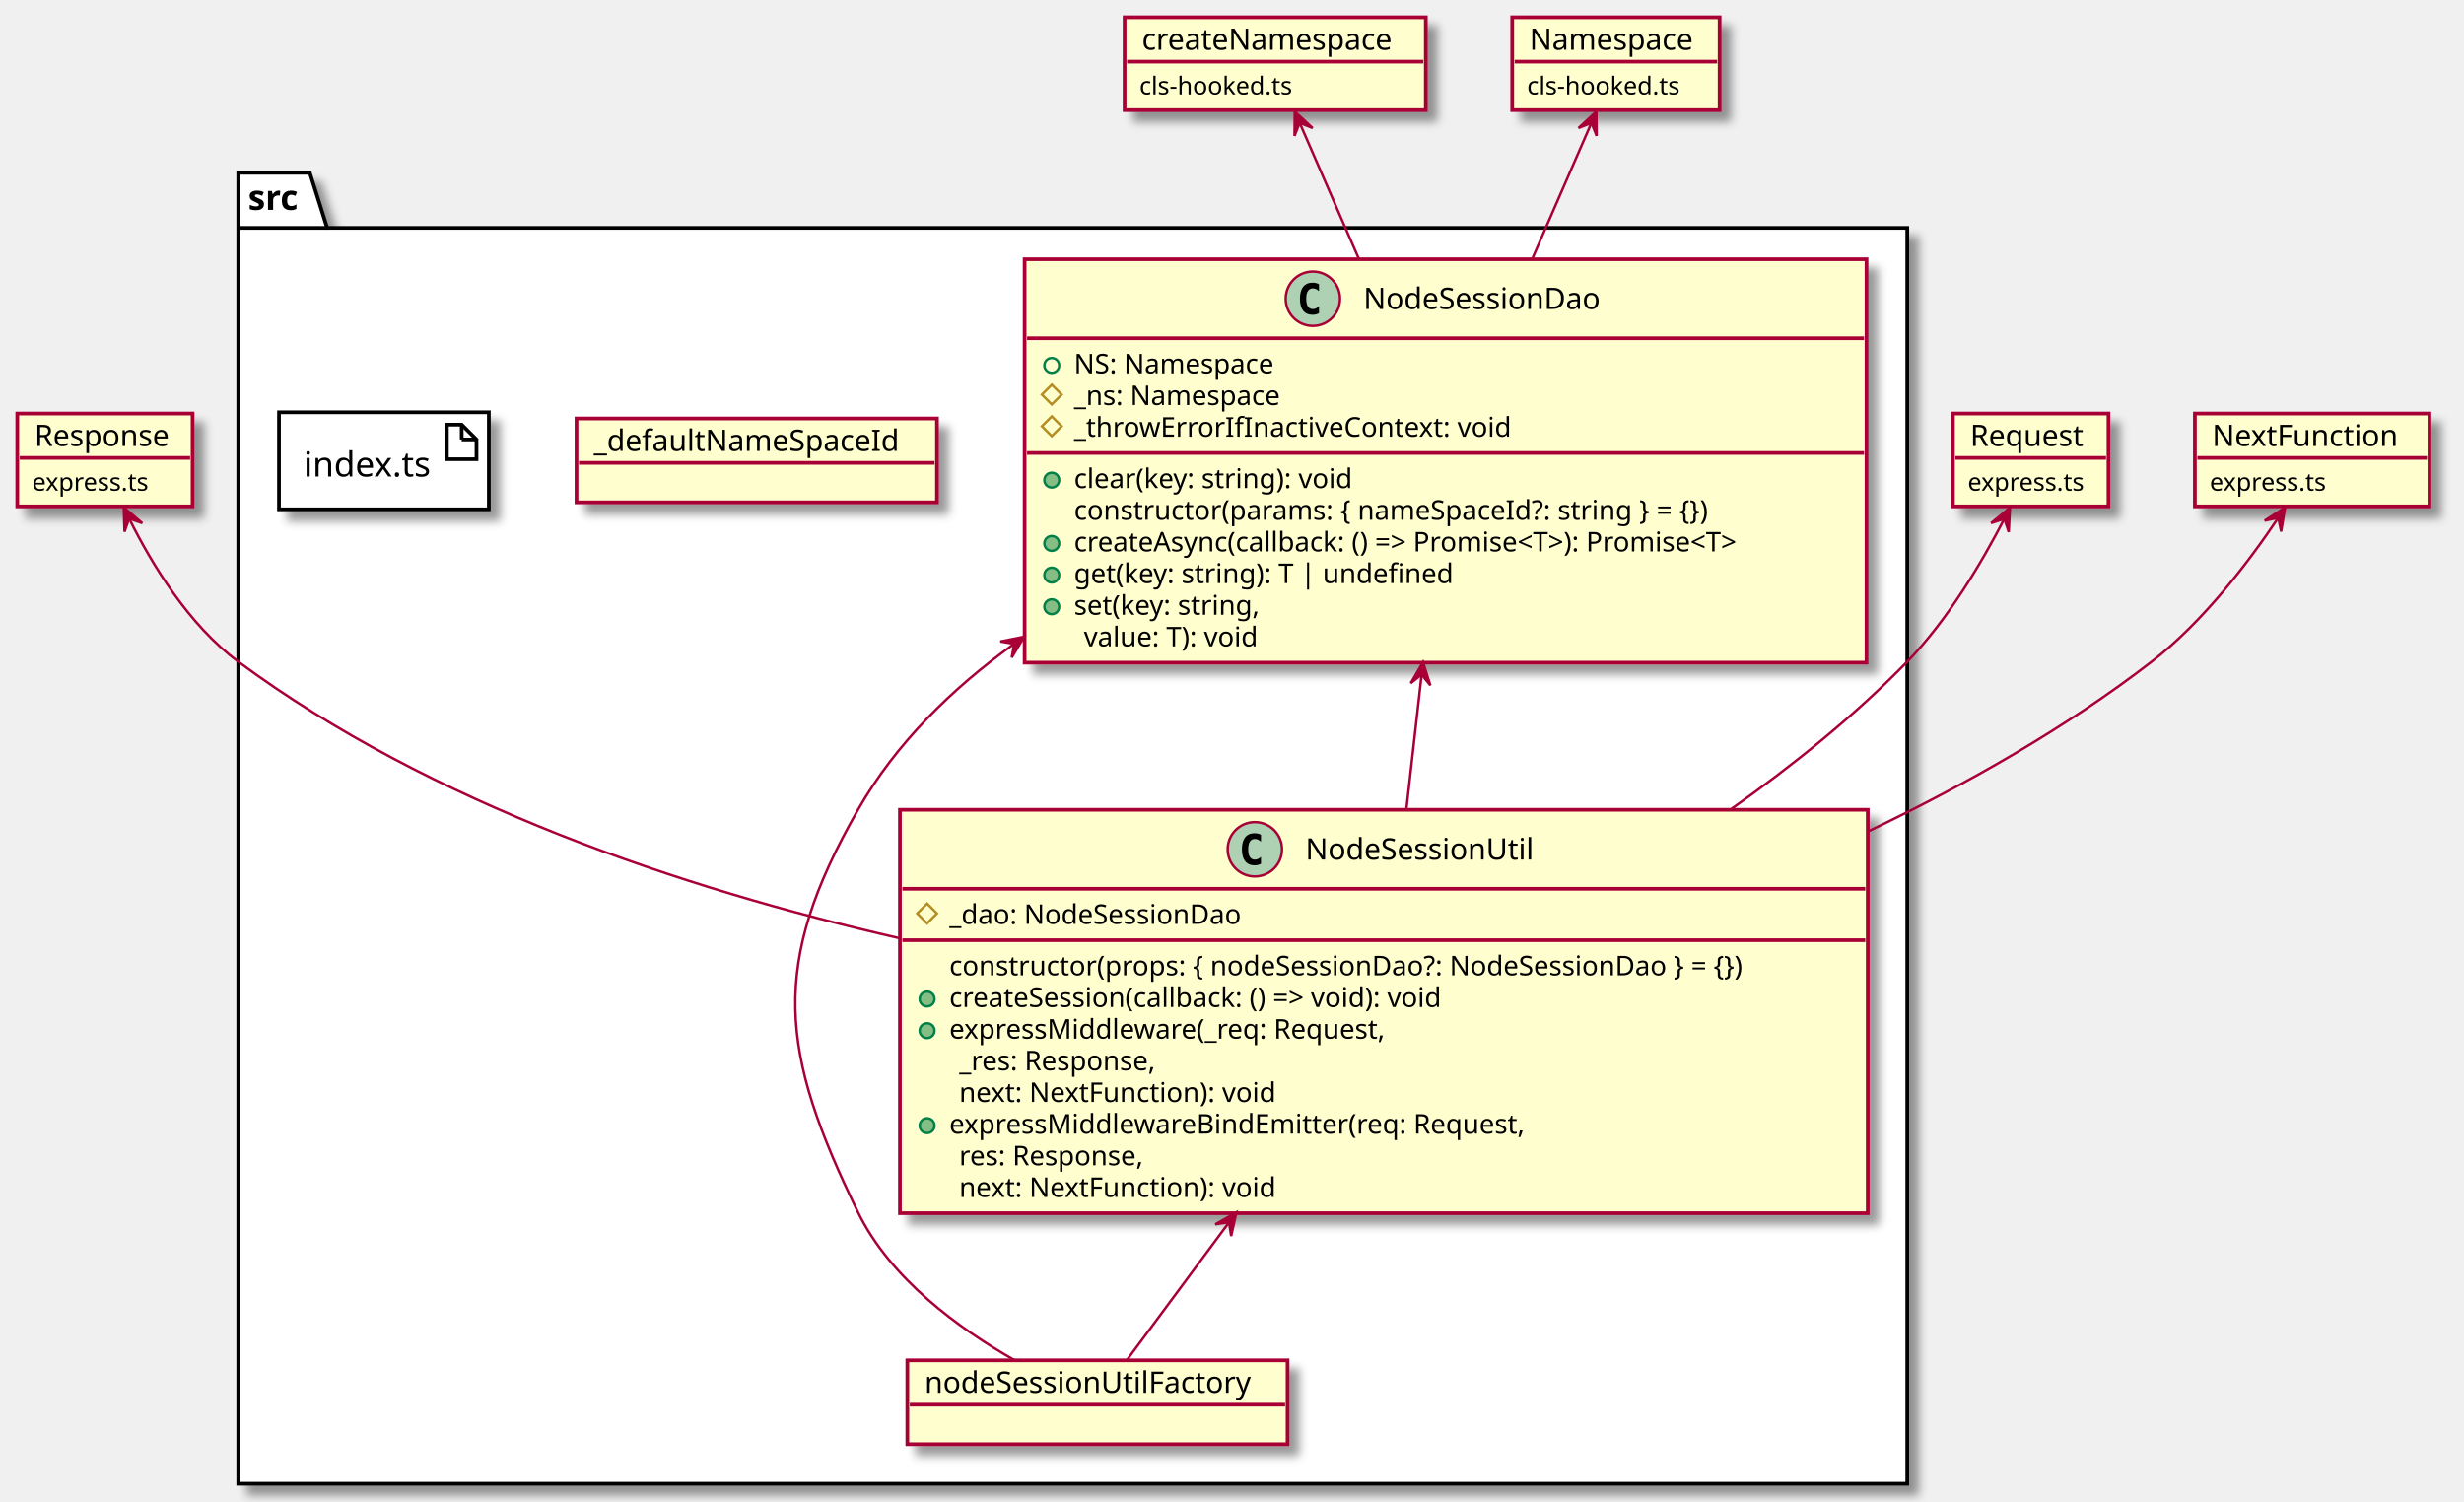
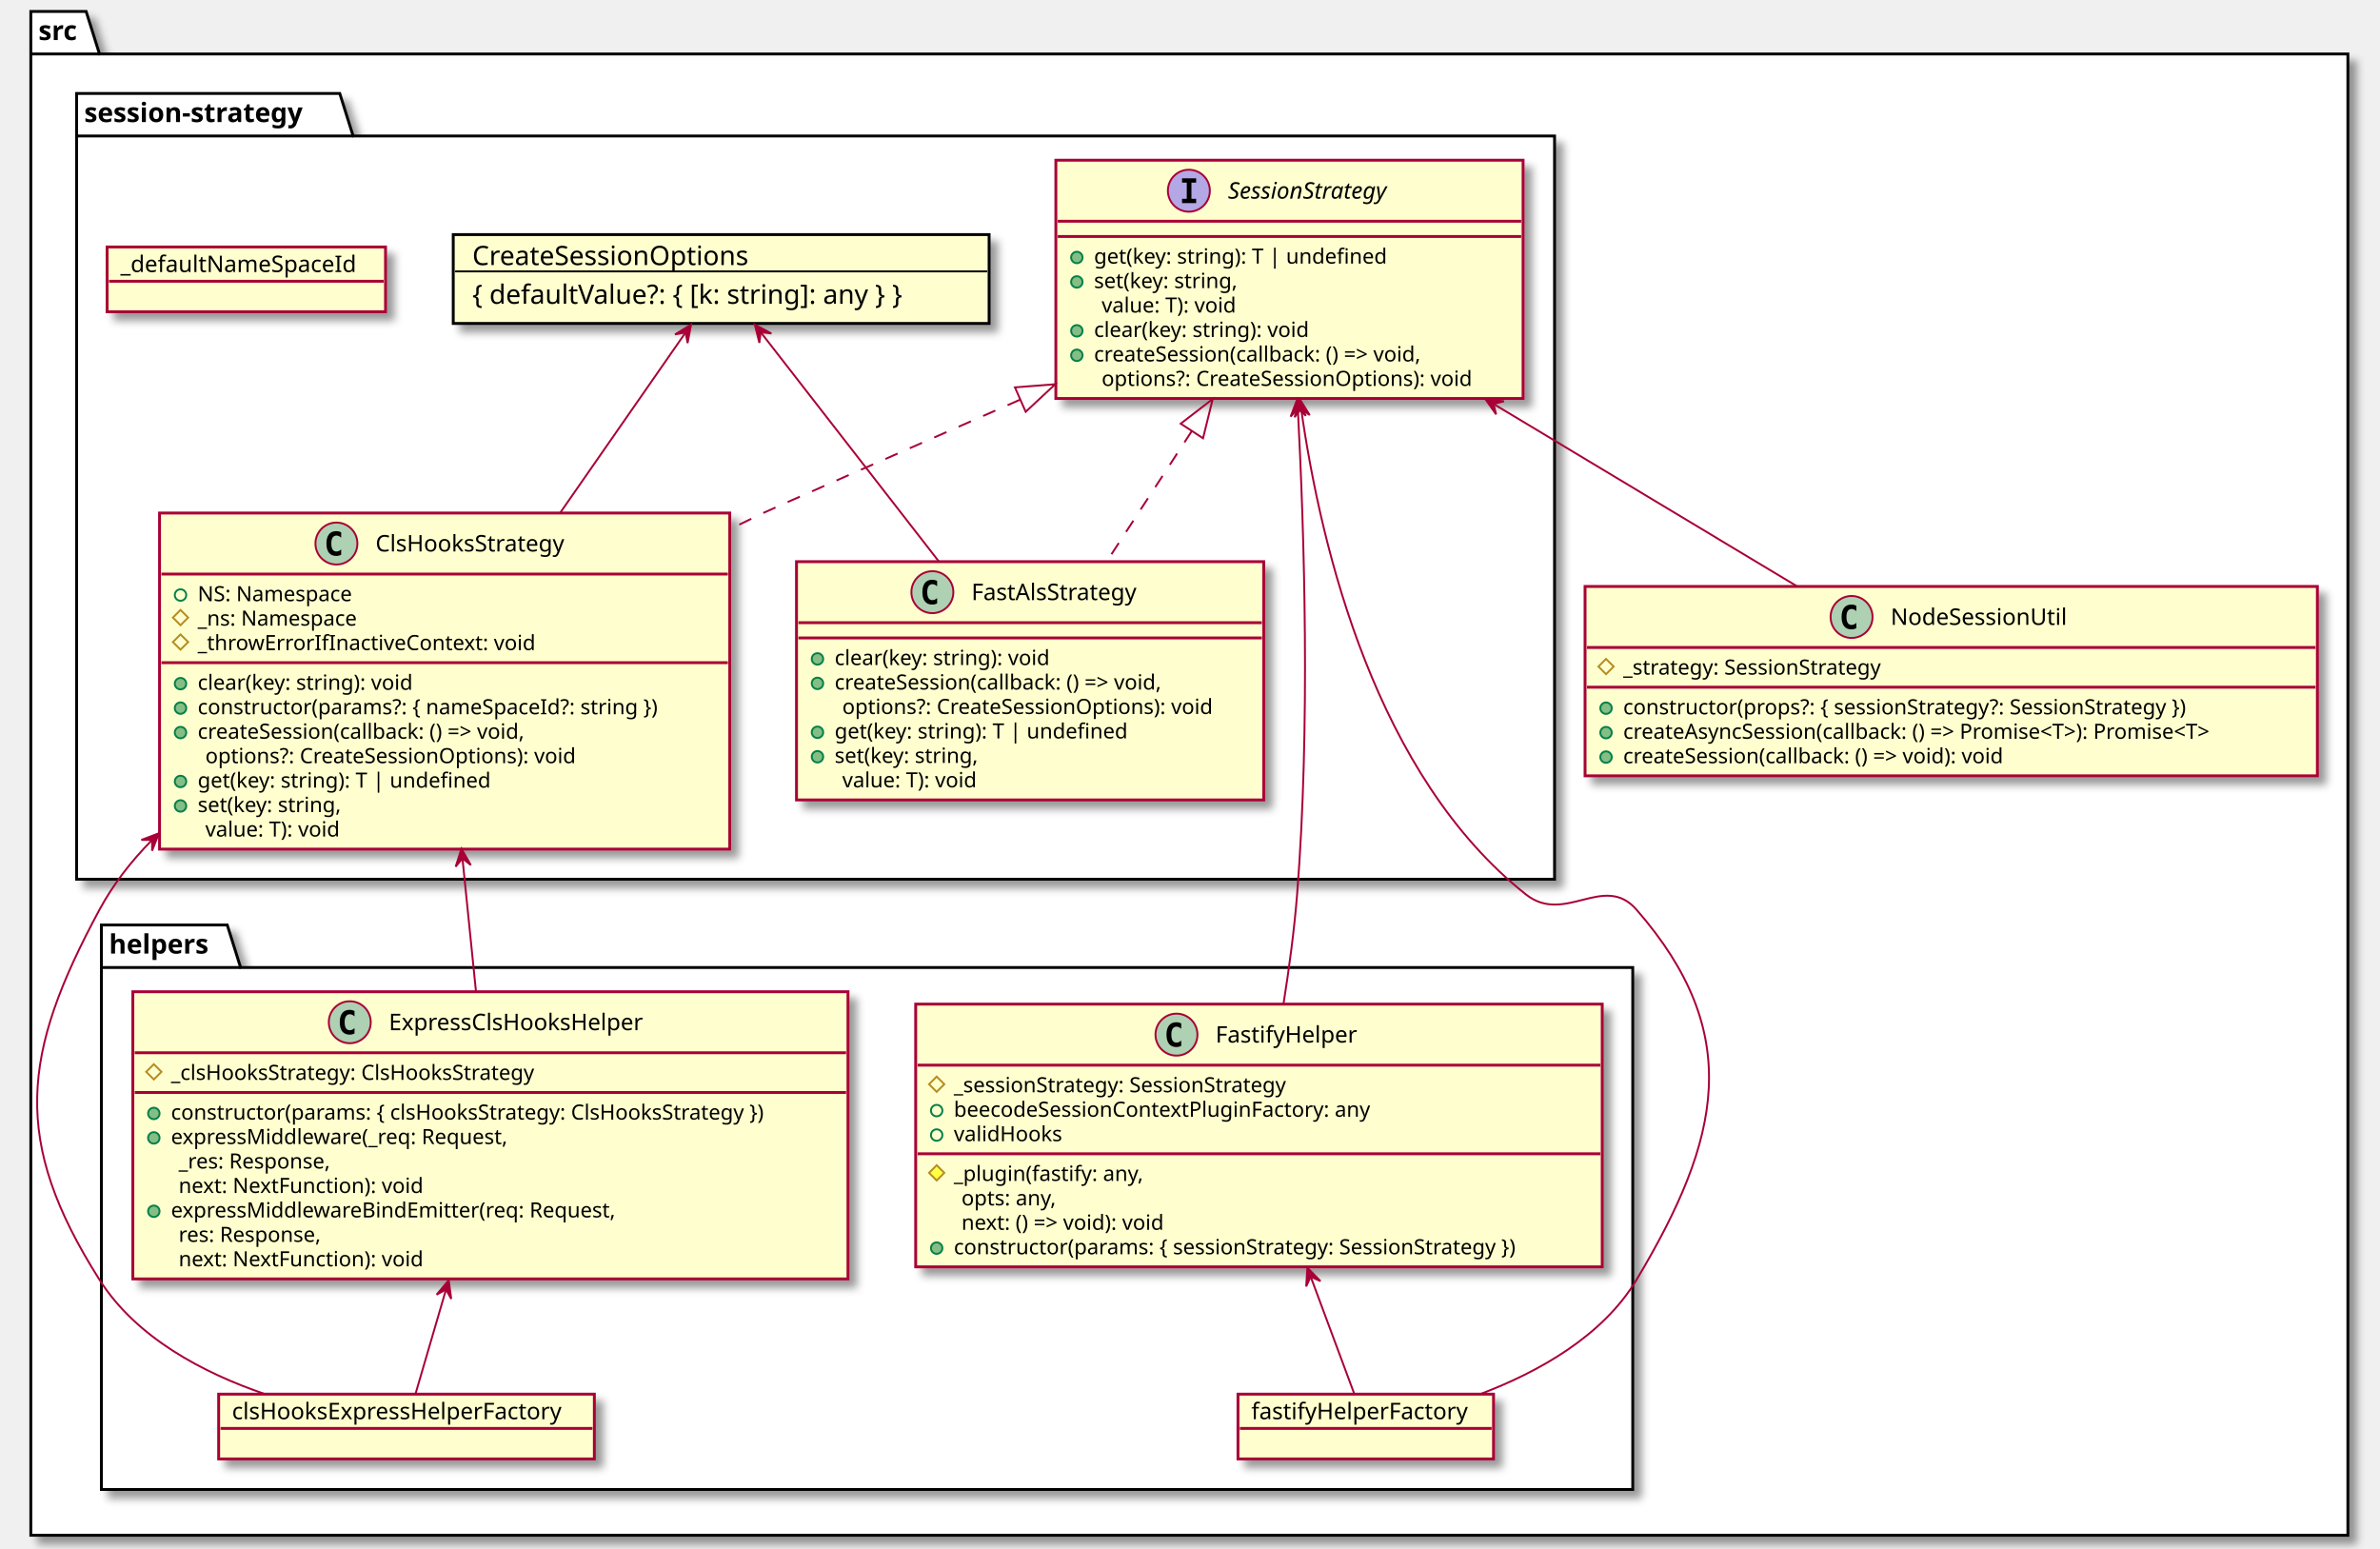
- <svg xmlns="http://www.w3.org/2000/svg" contentScriptType="application/ecmascript" contentStyleType="text/css" height="608px" preserveAspectRatio="none" style="width:998px;height:608px;background:#FFFFFF;" version="1.1" viewBox="0 0 998 608" width="998px" zoomAndPan="magnify">
+ <svg xmlns="http://www.w3.org/2000/svg" contentScriptType="application/ecmascript" contentStyleType="text/css" height="812px" preserveAspectRatio="none" style="width:1248px;height:812px;background:#FFFFFF;" version="1.1" viewBox="0 0 1248 812" width="1248px" zoomAndPan="magnify">
  <defs>
-     <filter height="300%" id="fqcaoarpsdfrb" width="300%" x="-1" y="-1">
+     <filter height="300%" id="f1dzsy1w7uiyd7" width="300%" x="-1" y="-1">
      <feGaussianBlur result="blurOut" stdDeviation="2.0" />
      <feColorMatrix in="blurOut" result="blurOut2" type="matrix" values="0 0 0 0 0 0 0 0 0 0 0 0 0 0 0 0 0 0 .4 0" />
      <feOffset dx="4.0" dy="4.0" in="blurOut2" result="blurOut3" />
      <feBlend in="SourceGraphic" in2="blurOut3" mode="normal" />
    </filter>
  </defs>
  <g>
-     <polygon fill="#FFFFFF" filter="url(#fqcaoarpsdfrb)" points="96.5,70,125.5,70,132.5,92.297,772.5,92.297,772.5,601,96.5,601,96.5,70" style="stroke:#000000;stroke-width:1.5;" />
-     <line style="stroke:#000000;stroke-width:1.5;" x1="96.5" x2="132.5" y1="92.297" y2="92.297" />
-     <text fill="#000000" font-family="sans-serif" font-size="14" font-weight="bold" lengthAdjust="spacing" textLength="23" x="100.5" y="84.995">src</text>
-     <rect fill="#FEFECE" filter="url(#fqcaoarpsdfrb)" height="33.969" style="stroke:#A80036;stroke-width:1.5;" width="146" x="233.5" y="169.5" />
-     <text fill="#000000" font-family="sans-serif" font-size="12" lengthAdjust="spacing" textLength="132" x="240.5" y="182.639">_defaultNameSpaceId</text>
-     <line style="stroke:#A80036;stroke-width:1.5;" x1="234.5" x2="378.5" y1="187.469" y2="187.469" />
-     <rect codeLine="21" fill="#FEFECE" filter="url(#fqcaoarpsdfrb)" height="163.406" id="node_session_dao_407f9775" style="stroke:#A80036;stroke-width:1.5;" width="341" x="415" y="105" />
-     <ellipse cx="531.75" cy="121" fill="#ADD1B2" rx="11" ry="11" style="stroke:#A80036;stroke-width:1.0;" />
-     <path d="M534.234,126.875 Q533.656,127.188 533.016,127.344 Q532.375,127.5 531.672,127.5 Q529.156,127.5 527.828,125.828 Q526.516,124.156 526.516,121 Q526.516,117.844 527.828,116.172 Q529.156,114.5 531.672,114.5 Q532.375,114.5 533.016,114.656 Q533.672,114.812 534.234,115.125 L534.234,117.922 Q533.594,117.344 533,117.078 Q532.406,116.812 531.781,116.812 Q530.438,116.812 529.75,117.875 Q529.062,118.922 529.062,121 Q529.062,123.078 529.75,124.141 Q530.438,125.188 531.781,125.188 Q532.406,125.188 533,124.922 Q533.594,124.656 534.234,124.078 L534.234,126.875 Z " fill="#000000" />
-     <text fill="#000000" font-family="sans-serif" font-size="12" lengthAdjust="spacing" textLength="99" x="552.25" y="125.154">NodeSessionDao</text>
-     <line style="stroke:#A80036;stroke-width:1.5;" x1="416" x2="755" y1="137" y2="137" />
-     <ellipse cx="426" cy="148" rx="3" ry="3" style="stroke:#038048;stroke-width:1.0;fill:none;" />
-     <text fill="#000000" font-family="sans-serif" font-size="11" lengthAdjust="spacing" textLength="89" x="435" y="151.225">NS: Namespace</text>
-     <polygon fill="none" points="426,155.823,430,159.823,426,163.823,422,159.823" style="stroke:#B38D22;stroke-width:1.0;" />
-     <text fill="#000000" font-family="sans-serif" font-size="11" lengthAdjust="spacing" textLength="93" x="435" y="164.048">_ns: Namespace</text>
-     <polygon fill="none" points="426,168.646,430,172.646,426,176.646,422,172.646" style="stroke:#B38D22;stroke-width:1.0;" />
-     <text fill="#000000" font-family="sans-serif" font-size="11" lengthAdjust="spacing" textLength="194" x="435" y="176.871">_throwErrorIfInactiveContext: void</text>
-     <line style="stroke:#A80036;stroke-width:1.5;" x1="416" x2="755" y1="183.469" y2="183.469" />
-     <ellipse cx="426" cy="194.469" fill="#84BE84" rx="3" ry="3" style="stroke:#038048;stroke-width:1.0;" />
-     <text fill="#000000" font-family="sans-serif" font-size="11" lengthAdjust="spacing" textLength="128" x="435" y="197.694">clear(key: string): void</text>
-     <text fill="#000000" font-family="sans-serif" font-size="11" lengthAdjust="spacing" textLength="298" x="435" y="210.517">constructor(params: { nameSpaceId?: string } = {})</text>
-     <ellipse cx="426" cy="220.114" fill="#84BE84" rx="3" ry="3" style="stroke:#038048;stroke-width:1.0;" />
-     <text fill="#000000" font-family="sans-serif" font-size="11" lengthAdjust="spacing" textLength="315" x="435" y="223.339">createAsync(callback: () =&gt; Promise&lt;T&gt;): Promise&lt;T&gt;</text>
-     <ellipse cx="426" cy="232.937" fill="#84BE84" rx="3" ry="3" style="stroke:#038048;stroke-width:1.0;" />
-     <text fill="#000000" font-family="sans-serif" font-size="11" lengthAdjust="spacing" textLength="169" x="435" y="236.162">get(key: string): T | undefined</text>
-     <ellipse cx="426" cy="245.76" fill="#84BE84" rx="3" ry="3" style="stroke:#038048;stroke-width:1.0;" />
-     <text fill="#000000" font-family="sans-serif" font-size="11" lengthAdjust="spacing" textLength="85" x="435" y="248.985">set(key: string,</text>
-     <text fill="#000000" font-family="sans-serif" font-size="11" lengthAdjust="spacing" textLength="82" x="439" y="261.808">value: T): void</text>
-     <rect codeLine="31" fill="#FEFECE" filter="url(#fqcaoarpsdfrb)" height="163.406" id="node_session_util_cf9cb43b" style="stroke:#A80036;stroke-width:1.5;" width="392" x="364.5" y="328" />
-     <ellipse cx="508.25" cy="344" fill="#ADD1B2" rx="11" ry="11" style="stroke:#A80036;stroke-width:1.0;" />
-     <path d="M510.734,349.875 Q510.156,350.188 509.516,350.344 Q508.875,350.5 508.172,350.5 Q505.656,350.5 504.328,348.828 Q503.016,347.156 503.016,344 Q503.016,340.844 504.328,339.172 Q505.656,337.5 508.172,337.5 Q508.875,337.5 509.516,337.656 Q510.172,337.812 510.734,338.125 L510.734,340.922 Q510.094,340.344 509.5,340.078 Q508.906,339.812 508.281,339.812 Q506.938,339.812 506.25,340.875 Q505.562,341.922 505.562,344 Q505.562,346.078 506.25,347.141 Q506.938,348.188 508.281,348.188 Q508.906,348.188 509.5,347.922 Q510.094,347.656 510.734,347.078 L510.734,349.875 Z " fill="#000000" />
-     <text fill="#000000" font-family="sans-serif" font-size="12" lengthAdjust="spacing" textLength="96" x="528.75" y="348.154">NodeSessionUtil</text>
-     <line style="stroke:#A80036;stroke-width:1.5;" x1="365.5" x2="755.5" y1="360" y2="360" />
-     <polygon fill="none" points="375.5,366,379.5,370,375.5,374,371.5,370" style="stroke:#B38D22;stroke-width:1.0;" />
-     <text fill="#000000" font-family="sans-serif" font-size="11" lengthAdjust="spacing" textLength="129" x="384.5" y="374.225">_dao: NodeSessionDao</text>
-     <line style="stroke:#A80036;stroke-width:1.5;" x1="365.5" x2="755.5" y1="380.823" y2="380.823" />
-     <text fill="#000000" font-family="sans-serif" font-size="11" lengthAdjust="spacing" textLength="366" x="384.5" y="395.048">constructor(props: { nodeSessionDao?: NodeSessionDao } = {})</text>
-     <ellipse cx="375.5" cy="404.646" fill="#84BE84" rx="3" ry="3" style="stroke:#038048;stroke-width:1.0;" />
-     <text fill="#000000" font-family="sans-serif" font-size="11" lengthAdjust="spacing" textLength="230" x="384.5" y="407.871">createSession(callback: () =&gt; void): void</text>
-     <ellipse cx="375.5" cy="417.469" fill="#84BE84" rx="3" ry="3" style="stroke:#038048;stroke-width:1.0;" />
-     <text fill="#000000" font-family="sans-serif" font-size="11" lengthAdjust="spacing" textLength="197" x="384.5" y="420.694">expressMiddleware(_req: Request,</text>
-     <text fill="#000000" font-family="sans-serif" font-size="11" lengthAdjust="spacing" textLength="91" x="388.5" y="433.517">_res: Response,</text>
-     <text fill="#000000" font-family="sans-serif" font-size="11" lengthAdjust="spacing" textLength="142" x="388.5" y="446.339">next: NextFunction): void</text>
-     <ellipse cx="375.5" cy="455.937" fill="#84BE84" rx="3" ry="3" style="stroke:#038048;stroke-width:1.0;" />
-     <text fill="#000000" font-family="sans-serif" font-size="11" lengthAdjust="spacing" textLength="257" x="384.5" y="459.162">expressMiddlewareBindEmitter(req: Request,</text>
-     <text fill="#000000" font-family="sans-serif" font-size="11" lengthAdjust="spacing" textLength="85" x="388.5" y="471.985">res: Response,</text>
-     <text fill="#000000" font-family="sans-serif" font-size="11" lengthAdjust="spacing" textLength="142" x="388.5" y="484.808">next: NextFunction): void</text>
-     <rect fill="#FEFECE" filter="url(#fqcaoarpsdfrb)" height="33.969" style="stroke:#A80036;stroke-width:1.5;" width="154" x="367.5" y="551" />
-     <text fill="#000000" font-family="sans-serif" font-size="12" lengthAdjust="spacing" textLength="140" x="374.5" y="564.139">nodeSessionUtilFactory</text>
-     <line style="stroke:#A80036;stroke-width:1.5;" x1="368.5" x2="520.5" y1="568.969" y2="568.969" />
-     <rect fill="#FFFFFF" filter="url(#fqcaoarpsdfrb)" height="39.297" style="stroke:#000000;stroke-width:1.5;" width="85" x="113" y="167" />
-     <polygon fill="#FFFFFF" points="181,172,181,186,193,186,193,178,187,172,181,172" style="stroke:#000000;stroke-width:1.5;" />
-     <line style="stroke:#000000;stroke-width:1.5;" x1="187" x2="187" y1="172" y2="178" />
-     <line style="stroke:#000000;stroke-width:1.5;" x1="193" x2="187" y1="178" y2="178" />
-     <text fill="#000000" font-family="sans-serif" font-size="14" lengthAdjust="spacing" textLength="55" x="123" y="192.995">index.ts</text>
-     <rect fill="#FEFECE" filter="url(#fqcaoarpsdfrb)" height="37.609" style="stroke:#A80036;stroke-width:1.5;" width="84" x="612.5" y="7" />
-     <text fill="#000000" font-family="sans-serif" font-size="12" lengthAdjust="spacing" textLength="70" x="619.5" y="20.139">Namespace</text>
-     <line style="stroke:#A80036;stroke-width:1.5;" x1="613.5" x2="695.5" y1="24.969" y2="24.969" />
-     <text fill="#000000" font-family="sans-serif" font-size="10" lengthAdjust="spacing" textLength="66" x="618.5" y="38.251">cls-hooked.ts</text>
-     <rect fill="#FEFECE" filter="url(#fqcaoarpsdfrb)" height="37.609" style="stroke:#A80036;stroke-width:1.5;" width="122" x="455.5" y="7" />
-     <text fill="#000000" font-family="sans-serif" font-size="12" lengthAdjust="spacing" textLength="108" x="462.5" y="20.139">createNamespace</text>
-     <line style="stroke:#A80036;stroke-width:1.5;" x1="456.5" x2="576.5" y1="24.969" y2="24.969" />
-     <text fill="#000000" font-family="sans-serif" font-size="10" lengthAdjust="spacing" textLength="66" x="461.5" y="38.251">cls-hooked.ts</text>
-     <rect fill="#FEFECE" filter="url(#fqcaoarpsdfrb)" height="37.609" style="stroke:#A80036;stroke-width:1.5;" width="95" x="889" y="167.5" />
-     <text fill="#000000" font-family="sans-serif" font-size="12" lengthAdjust="spacing" textLength="81" x="896" y="180.639">NextFunction</text>
-     <line style="stroke:#A80036;stroke-width:1.5;" x1="890" x2="983" y1="185.469" y2="185.469" />
-     <text fill="#000000" font-family="sans-serif" font-size="10" lengthAdjust="spacing" textLength="50" x="895" y="198.751">express.ts</text>
-     <rect fill="#FEFECE" filter="url(#fqcaoarpsdfrb)" height="37.609" style="stroke:#A80036;stroke-width:1.5;" width="63" x="791" y="167.5" />
-     <text fill="#000000" font-family="sans-serif" font-size="12" lengthAdjust="spacing" textLength="49" x="798" y="180.639">Request</text>
-     <line style="stroke:#A80036;stroke-width:1.5;" x1="792" x2="853" y1="185.469" y2="185.469" />
-     <text fill="#000000" font-family="sans-serif" font-size="10" lengthAdjust="spacing" textLength="50" x="797" y="198.751">express.ts</text>
-     <rect fill="#FEFECE" filter="url(#fqcaoarpsdfrb)" height="37.609" style="stroke:#A80036;stroke-width:1.5;" width="71" x="7" y="167.5" />
-     <text fill="#000000" font-family="sans-serif" font-size="12" lengthAdjust="spacing" textLength="57" x="14" y="180.639">Response</text>
-     <line style="stroke:#A80036;stroke-width:1.5;" x1="8" x2="77" y1="185.469" y2="185.469" />
-     <text fill="#000000" font-family="sans-serif" font-size="10" lengthAdjust="spacing" textLength="50" x="13" y="198.751">express.ts</text>
-     <path codeLine="41" d="M644.5,49.96 C638.1,64.68 629.36,84.76 620.57,104.94 " fill="none" id="namespace_6f0870ff-backto-node_session_dao_407f9775" style="stroke:#A80036;stroke-width:1.0;" />
-     <polygon fill="#A80036" points="646.58,45.18,639.333,51.849,644.593,49.768,646.674,55.028,646.58,45.18" style="stroke:#A80036;stroke-width:1.0;" />
-     <path codeLine="42" d="M526.5,49.96 C532.9,64.68 541.64,84.76 550.43,104.94 " fill="none" id="create_namespace_6f0870ff-backto-node_session_dao_407f9775" style="stroke:#A80036;stroke-width:1.0;" />
-     <polygon fill="#A80036" points="524.42,45.18,524.326,55.028,526.407,49.768,531.667,51.849,524.42,45.18" style="stroke:#A80036;stroke-width:1.0;" />
-     <path codeLine="43" d="M575.8,273.27 C573.76,291.27 571.62,310.2 569.61,327.99 " fill="none" id="node_session_dao_407f9775-backto-node_session_util_cf9cb43b" style="stroke:#A80036;stroke-width:1.0;" />
-     <polygon fill="#A80036" points="576.37,268.22,571.393,276.719,575.813,273.189,579.343,277.61,576.37,268.22" style="stroke:#A80036;stroke-width:1.0;" />
-     <path codeLine="44" d="M922.67,209.89 C910.85,227.54 892.46,251.8 871.5,268 C837.04,294.63 796.74,317.55 756.78,336.69 " fill="none" id="next_function_624f3316-backto-node_session_util_cf9cb43b" style="stroke:#A80036;stroke-width:1.0;" />
-     <polygon fill="#A80036" points="925.53,205.56,917.243,210.882,922.783,209.738,923.928,215.278,925.53,205.56" style="stroke:#A80036;stroke-width:1.0;" />
-     <path codeLine="45" d="M811.72,210.33 C802.84,227.52 789.05,250.95 772.5,268 C751.35,289.78 726.28,309.99 700.9,327.91 " fill="none" id="request_624f3316-backto-node_session_util_cf9cb43b" style="stroke:#A80036;stroke-width:1.0;" />
-     <polygon fill="#A80036" points="814.09,205.66,806.455,211.882,811.831,210.121,813.592,215.496,814.09,205.66" style="stroke:#A80036;stroke-width:1.0;" />
-     <path codeLine="46" d="M52.52,210.45 C61.54,228.57 76.47,253.18 96.5,268 C174.4,325.63 276.07,359.84 364.38,380.04 " fill="none" id="response_624f3316-backto-node_session_util_cf9cb43b" style="stroke:#A80036;stroke-width:1.0;" />
-     <polygon fill="#A80036" points="50.13,205.53,50.439,215.374,52.303,210.033,57.644,211.897,50.13,205.53" style="stroke:#A80036;stroke-width:1.0;" />
-     <path codeLine="47" d="M410.75,260.78 C385.43,279 362.8,301.2 347.5,328 C311.58,390.91 315.79,425.87 347.5,491 C360.61,517.93 388.39,538.13 410.88,550.92 " fill="none" id="node_session_dao_407f9775-backto-node_session_util_factory_cf9cb43b" style="stroke:#A80036;stroke-width:1.0;" />
-     <polygon fill="#A80036" points="414.83,257.89,405.171,259.815,410.746,260.774,409.786,266.349,414.83,257.89" style="stroke:#A80036;stroke-width:1.0;" />
-     <path codeLine="48" d="M497.64,495.31 C481.86,516.59 466.57,537.23 456.47,550.85 " fill="none" id="node_session_util_cf9cb43b-backto-node_session_util_factory_cf9cb43b" style="stroke:#A80036;stroke-width:1.0;" />
-     <polygon fill="#A80036" points="500.8,491.04,492.23,495.894,497.825,495.059,498.661,500.654,500.8,491.04" style="stroke:#A80036;stroke-width:1.0;" />
+     <polygon fill="#FFFFFF" filter="url(#f1dzsy1w7uiyd7)" points="16.16,6,45.16,6,52.16,28.297,1231.16,28.297,1231.16,805,16.16,805,16.16,6" style="stroke:#000000;stroke-width:1.5;" />
+     <line style="stroke:#000000;stroke-width:1.5;" x1="16.16" x2="52.16" y1="28.297" y2="28.297" />
+     <text fill="#000000" font-family="sans-serif" font-size="14" font-weight="bold" lengthAdjust="spacing" textLength="23" x="20.16" y="20.995">src</text>
+     <polygon fill="#FFFFFF" filter="url(#f1dzsy1w7uiyd7)" points="53.16,485,119.16,485,126.16,507.297,856.16,507.297,856.16,781,53.16,781,53.16,485" style="stroke:#000000;stroke-width:1.5;" />
+     <line style="stroke:#000000;stroke-width:1.5;" x1="53.16" x2="126.16" y1="507.297" y2="507.297" />
+     <text fill="#000000" font-family="sans-serif" font-size="14" font-weight="bold" lengthAdjust="spacing" textLength="60" x="57.16" y="499.995">helpers</text>
+     <polygon fill="#FFFFFF" filter="url(#f1dzsy1w7uiyd7)" points="40.16,49,178.16,49,185.16,71.297,815.16,71.297,815.16,461,40.16,461,40.16,49" style="stroke:#000000;stroke-width:1.5;" />
+     <line style="stroke:#000000;stroke-width:1.5;" x1="40.16" x2="185.16" y1="71.297" y2="71.297" />
+     <text fill="#000000" font-family="sans-serif" font-size="14" font-weight="bold" lengthAdjust="spacing" textLength="132" x="44.16" y="63.995">session-strategy</text>
+     <rect codeLine="2" fill="#FEFECE" filter="url(#f1dzsy1w7uiyd7)" height="99.291" id="node_session_util_cf9cb43b" style="stroke:#A80036;stroke-width:1.5;" width="384" x="831.16" y="307.5" />
+     <ellipse cx="970.91" cy="323.5" fill="#ADD1B2" rx="11" ry="11" style="stroke:#A80036;stroke-width:1.0;" />
+     <path d="M973.394,329.375 Q972.816,329.688 972.176,329.844 Q971.535,330 970.832,330 Q968.316,330 966.988,328.328 Q965.676,326.656 965.676,323.5 Q965.676,320.344 966.988,318.672 Q968.316,317 970.832,317 Q971.535,317 972.176,317.156 Q972.832,317.312 973.394,317.625 L973.394,320.422 Q972.754,319.844 972.16,319.578 Q971.566,319.312 970.941,319.312 Q969.597,319.312 968.91,320.375 Q968.222,321.422 968.222,323.5 Q968.222,325.578 968.91,326.641 Q969.597,327.688 970.941,327.688 Q971.566,327.688 972.16,327.422 Q972.754,327.156 973.394,326.578 L973.394,329.375 Z " fill="#000000" />
+     <text fill="#000000" font-family="sans-serif" font-size="12" lengthAdjust="spacing" textLength="96" x="991.41" y="327.654">NodeSessionUtil</text>
+     <line style="stroke:#A80036;stroke-width:1.5;" x1="832.16" x2="1214.16" y1="339.5" y2="339.5" />
+     <polygon fill="none" points="842.16,345.5,846.16,349.5,842.16,353.5,838.16,349.5" style="stroke:#B38D22;stroke-width:1.0;" />
+     <text fill="#000000" font-family="sans-serif" font-size="11" lengthAdjust="spacing" textLength="152" x="851.16" y="353.725">_strategy: SessionStrategy</text>
+     <line style="stroke:#A80036;stroke-width:1.5;" x1="832.16" x2="1214.16" y1="360.323" y2="360.323" />
+     <ellipse cx="842.16" cy="371.323" fill="#84BE84" rx="3" ry="3" style="stroke:#038048;stroke-width:1.0;" />
+     <text fill="#000000" font-family="sans-serif" font-size="11" lengthAdjust="spacing" textLength="335" x="851.16" y="374.548">constructor(props?: { sessionStrategy?: SessionStrategy })</text>
+     <ellipse cx="842.16" cy="384.146" fill="#84BE84" rx="3" ry="3" style="stroke:#038048;stroke-width:1.0;" />
+     <text fill="#000000" font-family="sans-serif" font-size="11" lengthAdjust="spacing" textLength="358" x="851.16" y="387.371">createAsyncSession(callback: () =&gt; Promise&lt;T&gt;): Promise&lt;T&gt;</text>
+     <ellipse cx="842.16" cy="396.969" fill="#84BE84" rx="3" ry="3" style="stroke:#038048;stroke-width:1.0;" />
+     <text fill="#000000" font-family="sans-serif" font-size="11" lengthAdjust="spacing" textLength="230" x="851.16" y="400.194">createSession(callback: () =&gt; void): void</text>
+     <rect codeLine="9" fill="#FEFECE" filter="url(#f1dzsy1w7uiyd7)" height="150.583" id="express_cls_hooks_helper_83712446" style="stroke:#A80036;stroke-width:1.5;" width="375" x="69.66" y="520" />
+     <ellipse cx="183.41" cy="536" fill="#ADD1B2" rx="11" ry="11" style="stroke:#A80036;stroke-width:1.0;" />
+     <path d="M185.894,541.875 Q185.316,542.188 184.676,542.344 Q184.035,542.5 183.332,542.5 Q180.816,542.5 179.488,540.828 Q178.176,539.156 178.176,536 Q178.176,532.844 179.488,531.172 Q180.816,529.5 183.332,529.5 Q184.035,529.5 184.676,529.656 Q185.332,529.812 185.894,530.125 L185.894,532.922 Q185.254,532.344 184.66,532.078 Q184.066,531.812 183.441,531.812 Q182.097,531.812 181.41,532.875 Q180.722,533.922 180.722,536 Q180.722,538.078 181.41,539.141 Q182.097,540.188 183.441,540.188 Q184.066,540.188 184.66,539.922 Q185.254,539.656 185.894,539.078 L185.894,541.875 Z " fill="#000000" />
+     <text fill="#000000" font-family="sans-serif" font-size="12" lengthAdjust="spacing" textLength="139" x="203.91" y="540.154">ExpressClsHooksHelper</text>
+     <line style="stroke:#A80036;stroke-width:1.5;" x1="70.66" x2="443.66" y1="552" y2="552" />
+     <polygon fill="none" points="80.66,558,84.66,562,80.66,566,76.66,562" style="stroke:#B38D22;stroke-width:1.0;" />
+     <text fill="#000000" font-family="sans-serif" font-size="11" lengthAdjust="spacing" textLength="210" x="89.66" y="566.225">_clsHooksStrategy: ClsHooksStrategy</text>
+     <line style="stroke:#A80036;stroke-width:1.5;" x1="70.66" x2="443.66" y1="572.823" y2="572.823" />
+     <ellipse cx="80.66" cy="583.823" fill="#84BE84" rx="3" ry="3" style="stroke:#038048;stroke-width:1.0;" />
+     <text fill="#000000" font-family="sans-serif" font-size="11" lengthAdjust="spacing" textLength="349" x="89.66" y="587.048">constructor(params: { clsHooksStrategy: ClsHooksStrategy })</text>
+     <ellipse cx="80.66" cy="596.646" fill="#84BE84" rx="3" ry="3" style="stroke:#038048;stroke-width:1.0;" />
+     <text fill="#000000" font-family="sans-serif" font-size="11" lengthAdjust="spacing" textLength="197" x="89.66" y="599.871">expressMiddleware(_req: Request,</text>
+     <text fill="#000000" font-family="sans-serif" font-size="11" lengthAdjust="spacing" textLength="91" x="93.66" y="612.694">_res: Response,</text>
+     <text fill="#000000" font-family="sans-serif" font-size="11" lengthAdjust="spacing" textLength="142" x="93.66" y="625.516">next: NextFunction): void</text>
+     <ellipse cx="80.66" cy="635.114" fill="#84BE84" rx="3" ry="3" style="stroke:#038048;stroke-width:1.0;" />
+     <text fill="#000000" font-family="sans-serif" font-size="11" lengthAdjust="spacing" textLength="257" x="89.66" y="638.339">expressMiddlewareBindEmitter(req: Request,</text>
+     <text fill="#000000" font-family="sans-serif" font-size="11" lengthAdjust="spacing" textLength="85" x="93.66" y="651.162">res: Response,</text>
+     <text fill="#000000" font-family="sans-serif" font-size="11" lengthAdjust="spacing" textLength="142" x="93.66" y="663.985">next: NextFunction): void</text>
+     <rect fill="#FEFECE" filter="url(#f1dzsy1w7uiyd7)" height="33.969" style="stroke:#A80036;stroke-width:1.5;" width="197" x="114.66" y="731" />
+     <text fill="#000000" font-family="sans-serif" font-size="12" lengthAdjust="spacing" textLength="183" x="121.66" y="744.139">clsHooksExpressHelperFactory</text>
+     <line style="stroke:#A80036;stroke-width:1.5;" x1="115.66" x2="310.66" y1="748.969" y2="748.969" />
+     <rect codeLine="17" fill="#FEFECE" filter="url(#f1dzsy1w7uiyd7)" height="137.76" id="fastify_helper_438f46" style="stroke:#A80036;stroke-width:1.5;" width="360" x="480.16" y="526.5" />
+     <ellipse cx="616.91" cy="542.5" fill="#ADD1B2" rx="11" ry="11" style="stroke:#A80036;stroke-width:1.0;" />
+     <path d="M619.394,548.375 Q618.816,548.688 618.176,548.844 Q617.535,549 616.832,549 Q614.316,549 612.988,547.328 Q611.676,545.656 611.676,542.5 Q611.676,539.344 612.988,537.672 Q614.316,536 616.832,536 Q617.535,536 618.176,536.156 Q618.832,536.312 619.394,536.625 L619.394,539.422 Q618.754,538.844 618.16,538.578 Q617.566,538.312 616.941,538.312 Q615.597,538.312 614.91,539.375 Q614.222,540.422 614.222,542.5 Q614.222,544.578 614.91,545.641 Q615.597,546.688 616.941,546.688 Q617.566,546.688 618.16,546.422 Q618.754,546.156 619.394,545.578 L619.394,548.375 Z " fill="#000000" />
+     <text fill="#000000" font-family="sans-serif" font-size="12" lengthAdjust="spacing" textLength="78" x="637.41" y="546.654">FastifyHelper</text>
+     <line style="stroke:#A80036;stroke-width:1.5;" x1="481.16" x2="839.16" y1="558.5" y2="558.5" />
+     <polygon fill="none" points="491.16,564.5,495.16,568.5,491.16,572.5,487.16,568.5" style="stroke:#B38D22;stroke-width:1.0;" />
+     <text fill="#000000" font-family="sans-serif" font-size="11" lengthAdjust="spacing" textLength="195" x="500.16" y="572.725">_sessionStrategy: SessionStrategy</text>
+     <ellipse cx="491.16" cy="582.323" rx="3" ry="3" style="stroke:#038048;stroke-width:1.0;fill:none;" />
+     <text fill="#000000" font-family="sans-serif" font-size="11" lengthAdjust="spacing" textLength="240" x="500.16" y="585.548">beecodeSessionContextPluginFactory: any</text>
+     <ellipse cx="491.16" cy="595.146" rx="3" ry="3" style="stroke:#038048;stroke-width:1.0;fill:none;" />
+     <text fill="#000000" font-family="sans-serif" font-size="11" lengthAdjust="spacing" textLength="61" x="500.16" y="598.371">validHooks</text>
+     <line style="stroke:#A80036;stroke-width:1.5;" x1="481.16" x2="839.16" y1="604.969" y2="604.969" />
+     <polygon fill="#FFFF44" points="491.16,610.969,495.16,614.969,491.16,618.969,487.16,614.969" style="stroke:#B38D22;stroke-width:1.0;" />
+     <text fill="#000000" font-family="sans-serif" font-size="11" lengthAdjust="spacing" textLength="112" x="500.16" y="619.194">_plugin(fastify: any,</text>
+     <text fill="#000000" font-family="sans-serif" font-size="11" lengthAdjust="spacing" textLength="57" x="504.16" y="632.016">opts: any,</text>
+     <text fill="#000000" font-family="sans-serif" font-size="11" lengthAdjust="spacing" textLength="127" x="504.16" y="644.839">next: () =&gt; void): void</text>
+     <ellipse cx="491.16" cy="654.437" fill="#84BE84" rx="3" ry="3" style="stroke:#038048;stroke-width:1.0;" />
+     <text fill="#000000" font-family="sans-serif" font-size="11" lengthAdjust="spacing" textLength="334" x="500.16" y="657.662">constructor(params: { sessionStrategy: SessionStrategy })</text>
+     <rect fill="#FEFECE" filter="url(#f1dzsy1w7uiyd7)" height="33.969" style="stroke:#A80036;stroke-width:1.5;" width="134" x="649.16" y="731" />
+     <text fill="#000000" font-family="sans-serif" font-size="12" lengthAdjust="spacing" textLength="120" x="656.16" y="744.139">fastifyHelperFactory</text>
+     <line style="stroke:#A80036;stroke-width:1.5;" x1="650.16" x2="782.16" y1="748.969" y2="748.969" />
+     <rect fill="#FEFECE" filter="url(#f1dzsy1w7uiyd7)" height="33.969" style="stroke:#A80036;stroke-width:1.5;" width="146" x="56.16" y="129.5" />
+     <text fill="#000000" font-family="sans-serif" font-size="12" lengthAdjust="spacing" textLength="132" x="63.16" y="142.639">_defaultNameSpaceId</text>
+     <line style="stroke:#A80036;stroke-width:1.5;" x1="57.16" x2="201.16" y1="147.469" y2="147.469" />
+     <rect codeLine="30" fill="#FEFECE" filter="url(#f1dzsy1w7uiyd7)" height="176.229" id="cls_hooks_strategy_621aeab1" style="stroke:#A80036;stroke-width:1.5;" width="299" x="83.66" y="269" />
+     <ellipse cx="176.41" cy="285" fill="#ADD1B2" rx="11" ry="11" style="stroke:#A80036;stroke-width:1.0;" />
+     <path d="M178.894,290.875 Q178.316,291.188 177.676,291.344 Q177.035,291.5 176.332,291.5 Q173.816,291.5 172.488,289.828 Q171.176,288.156 171.176,285 Q171.176,281.844 172.488,280.172 Q173.816,278.5 176.332,278.5 Q177.035,278.5 177.676,278.656 Q178.332,278.812 178.894,279.125 L178.894,281.922 Q178.254,281.344 177.66,281.078 Q177.066,280.812 176.441,280.812 Q175.097,280.812 174.41,281.875 Q173.722,282.922 173.722,285 Q173.722,287.078 174.41,288.141 Q175.097,289.188 176.441,289.188 Q177.066,289.188 177.66,288.922 Q178.254,288.656 178.894,288.078 L178.894,290.875 Z " fill="#000000" />
+     <text fill="#000000" font-family="sans-serif" font-size="12" lengthAdjust="spacing" textLength="105" x="196.91" y="289.154">ClsHooksStrategy</text>
+     <line style="stroke:#A80036;stroke-width:1.5;" x1="84.66" x2="381.66" y1="301" y2="301" />
+     <ellipse cx="94.66" cy="312" rx="3" ry="3" style="stroke:#038048;stroke-width:1.0;fill:none;" />
+     <text fill="#000000" font-family="sans-serif" font-size="11" lengthAdjust="spacing" textLength="89" x="103.66" y="315.225">NS: Namespace</text>
+     <polygon fill="none" points="94.66,319.823,98.66,323.823,94.66,327.823,90.66,323.823" style="stroke:#B38D22;stroke-width:1.0;" />
+     <text fill="#000000" font-family="sans-serif" font-size="11" lengthAdjust="spacing" textLength="93" x="103.66" y="328.048">_ns: Namespace</text>
+     <polygon fill="none" points="94.66,332.646,98.66,336.646,94.66,340.646,90.66,336.646" style="stroke:#B38D22;stroke-width:1.0;" />
+     <text fill="#000000" font-family="sans-serif" font-size="11" lengthAdjust="spacing" textLength="194" x="103.66" y="340.871">_throwErrorIfInactiveContext: void</text>
+     <line style="stroke:#A80036;stroke-width:1.5;" x1="84.66" x2="381.66" y1="347.469" y2="347.469" />
+     <ellipse cx="94.66" cy="358.469" fill="#84BE84" rx="3" ry="3" style="stroke:#038048;stroke-width:1.0;" />
+     <text fill="#000000" font-family="sans-serif" font-size="11" lengthAdjust="spacing" textLength="128" x="103.66" y="361.694">clear(key: string): void</text>
+     <ellipse cx="94.66" cy="371.291" fill="#84BE84" rx="3" ry="3" style="stroke:#038048;stroke-width:1.0;" />
+     <text fill="#000000" font-family="sans-serif" font-size="11" lengthAdjust="spacing" textLength="273" x="103.66" y="374.517">constructor(params?: { nameSpaceId?: string })</text>
+     <ellipse cx="94.66" cy="384.114" fill="#84BE84" rx="3" ry="3" style="stroke:#038048;stroke-width:1.0;" />
+     <text fill="#000000" font-family="sans-serif" font-size="11" lengthAdjust="spacing" textLength="198" x="103.66" y="387.339">createSession(callback: () =&gt; void,</text>
+     <text fill="#000000" font-family="sans-serif" font-size="11" lengthAdjust="spacing" textLength="215" x="107.66" y="400.162">options?: CreateSessionOptions): void</text>
+     <ellipse cx="94.66" cy="409.76" fill="#84BE84" rx="3" ry="3" style="stroke:#038048;stroke-width:1.0;" />
+     <text fill="#000000" font-family="sans-serif" font-size="11" lengthAdjust="spacing" textLength="169" x="103.66" y="412.985">get(key: string): T | undefined</text>
+     <ellipse cx="94.66" cy="422.583" fill="#84BE84" rx="3" ry="3" style="stroke:#038048;stroke-width:1.0;" />
+     <text fill="#000000" font-family="sans-serif" font-size="11" lengthAdjust="spacing" textLength="85" x="103.66" y="425.808">set(key: string,</text>
+     <text fill="#000000" font-family="sans-serif" font-size="11" lengthAdjust="spacing" textLength="82" x="107.66" y="438.631">value: T): void</text>
+     <rect codeLine="40" fill="#FEFECE" filter="url(#f1dzsy1w7uiyd7)" height="124.937" id="fast_als_strategy_82c98943" style="stroke:#A80036;stroke-width:1.5;" width="245" x="417.66" y="294.5" />
+     <ellipse cx="488.91" cy="310.5" fill="#ADD1B2" rx="11" ry="11" style="stroke:#A80036;stroke-width:1.0;" />
+     <path d="M491.394,316.375 Q490.816,316.688 490.176,316.844 Q489.535,317 488.832,317 Q486.316,317 484.988,315.328 Q483.676,313.656 483.676,310.5 Q483.676,307.344 484.988,305.672 Q486.316,304 488.832,304 Q489.535,304 490.176,304.156 Q490.832,304.312 491.394,304.625 L491.394,307.422 Q490.754,306.844 490.16,306.578 Q489.566,306.312 488.941,306.312 Q487.598,306.312 486.91,307.375 Q486.223,308.422 486.223,310.5 Q486.223,312.578 486.91,313.641 Q487.598,314.688 488.941,314.688 Q489.566,314.688 490.16,314.422 Q490.754,314.156 491.394,313.578 L491.394,316.375 Z " fill="#000000" />
+     <text fill="#000000" font-family="sans-serif" font-size="12" lengthAdjust="spacing" textLength="94" x="509.41" y="314.654">FastAlsStrategy</text>
+     <line style="stroke:#A80036;stroke-width:1.5;" x1="418.66" x2="661.66" y1="326.5" y2="326.5" />
+     <line style="stroke:#A80036;stroke-width:1.5;" x1="418.66" x2="661.66" y1="334.5" y2="334.5" />
+     <ellipse cx="428.66" cy="345.5" fill="#84BE84" rx="3" ry="3" style="stroke:#038048;stroke-width:1.0;" />
+     <text fill="#000000" font-family="sans-serif" font-size="11" lengthAdjust="spacing" textLength="128" x="437.66" y="348.725">clear(key: string): void</text>
+     <ellipse cx="428.66" cy="358.323" fill="#84BE84" rx="3" ry="3" style="stroke:#038048;stroke-width:1.0;" />
+     <text fill="#000000" font-family="sans-serif" font-size="11" lengthAdjust="spacing" textLength="198" x="437.66" y="361.548">createSession(callback: () =&gt; void,</text>
+     <text fill="#000000" font-family="sans-serif" font-size="11" lengthAdjust="spacing" textLength="215" x="441.66" y="374.371">options?: CreateSessionOptions): void</text>
+     <ellipse cx="428.66" cy="383.969" fill="#84BE84" rx="3" ry="3" style="stroke:#038048;stroke-width:1.0;" />
+     <text fill="#000000" font-family="sans-serif" font-size="11" lengthAdjust="spacing" textLength="169" x="437.66" y="387.194">get(key: string): T | undefined</text>
+     <ellipse cx="428.66" cy="396.791" fill="#84BE84" rx="3" ry="3" style="stroke:#038048;stroke-width:1.0;" />
+     <text fill="#000000" font-family="sans-serif" font-size="11" lengthAdjust="spacing" textLength="85" x="437.66" y="400.017">set(key: string,</text>
+     <text fill="#000000" font-family="sans-serif" font-size="11" lengthAdjust="spacing" textLength="82" x="441.66" y="412.839">value: T): void</text>
+     <rect fill="#FEFECE" filter="url(#f1dzsy1w7uiyd7)" height="46.594" style="stroke:#000000;stroke-width:1.5;" width="281" x="237.66" y="123" />
+     <text fill="#000000" font-family="sans-serif" font-size="14" lengthAdjust="spacing" textLength="156" x="247.66" y="138.995">CreateSessionOptions</text>
+     <line style="stroke:#000000;stroke-width:1.0;" x1="238.66" x2="517.66" y1="142.297" y2="142.297" />
+     <text fill="#000000" font-family="sans-serif" font-size="14" lengthAdjust="spacing" textLength="261" x="247.66" y="159.292">{ defaultValue?: { [k: string]: any } }</text>
+     <rect codeLine="51" fill="#FEFECE" filter="url(#f1dzsy1w7uiyd7)" height="124.937" id="session_strategy_87f89bce" style="stroke:#A80036;stroke-width:1.5;" width="245" x="553.66" y="84" />
+     <ellipse cx="623.41" cy="100" fill="#B4A7E5" rx="11" ry="11" style="stroke:#A80036;stroke-width:1.0;" />
+     <path d="M619.832,95.766 L619.832,93.5 L627.222,93.5 L627.222,95.766 L624.754,95.766 L624.754,104.234 L627.222,104.234 L627.222,106.5 L619.832,106.5 L619.832,104.234 L622.301,104.234 L622.301,95.766 L619.832,95.766 Z " fill="#000000" />
+     <text fill="#000000" font-family="sans-serif" font-size="12" font-style="italic" lengthAdjust="spacing" textLength="97" x="643.91" y="104.154">SessionStrategy</text>
+     <line style="stroke:#A80036;stroke-width:1.5;" x1="554.66" x2="797.66" y1="116" y2="116" />
+     <line style="stroke:#A80036;stroke-width:1.5;" x1="554.66" x2="797.66" y1="124" y2="124" />
+     <ellipse cx="564.66" cy="135" fill="#84BE84" rx="3" ry="3" style="stroke:#038048;stroke-width:1.0;" />
+     <text fill="#000000" font-family="sans-serif" font-size="11" lengthAdjust="spacing" textLength="169" x="573.66" y="138.225">get(key: string): T | undefined</text>
+     <ellipse cx="564.66" cy="147.823" fill="#84BE84" rx="3" ry="3" style="stroke:#038048;stroke-width:1.0;" />
+     <text fill="#000000" font-family="sans-serif" font-size="11" lengthAdjust="spacing" textLength="85" x="573.66" y="151.048">set(key: string,</text>
+     <text fill="#000000" font-family="sans-serif" font-size="11" lengthAdjust="spacing" textLength="82" x="577.66" y="163.871">value: T): void</text>
+     <ellipse cx="564.66" cy="173.469" fill="#84BE84" rx="3" ry="3" style="stroke:#038048;stroke-width:1.0;" />
+     <text fill="#000000" font-family="sans-serif" font-size="11" lengthAdjust="spacing" textLength="128" x="573.66" y="176.694">clear(key: string): void</text>
+     <ellipse cx="564.66" cy="186.292" fill="#84BE84" rx="3" ry="3" style="stroke:#038048;stroke-width:1.0;" />
+     <text fill="#000000" font-family="sans-serif" font-size="11" lengthAdjust="spacing" textLength="198" x="573.66" y="189.517">createSession(callback: () =&gt; void,</text>
+     <text fill="#000000" font-family="sans-serif" font-size="11" lengthAdjust="spacing" textLength="215" x="577.66" y="202.339">options?: CreateSessionOptions): void</text>
+     <path codeLine="59" d="M242.52,450.25 C244.86,473.26 247.33,497.64 249.57,519.69 " fill="none" id="cls_hooks_strategy_621aeab1-backto-express_cls_hooks_helper_83712446" style="stroke:#A80036;stroke-width:1.0;" />
+     <polygon fill="#A80036" points="241.99,445.06,238.937,454.424,242.505,450.034,246.895,453.601,241.99,445.06" style="stroke:#A80036;stroke-width:1.0;" />
+     <path codeLine="60" d="M79.63,440.57 C68.83,451.49 59.38,463.62 52.16,477 C11.23,552.89 6,598.17 52.16,671 C71.44,701.42 106.51,719.89 139.01,730.99 " fill="none" id="cls_hooks_strategy_621aeab1-backto-cls_hooks_express_helper_factory_83712446" style="stroke:#A80036;stroke-width:1.0;" />
+     <polygon fill="#A80036" points="83.34,436.91,74.126,440.39,79.783,440.424,79.749,446.081,83.34,436.91" style="stroke:#A80036;stroke-width:1.0;" />
+     <path codeLine="61" d="M233.83,676.3 C227.77,697.03 221.84,717.3 217.9,730.78 " fill="none" id="express_cls_hooks_helper_83712446-backto-cls_hooks_express_helper_factory_83712446" style="stroke:#A80036;stroke-width:1.0;" />
+     <polygon fill="#A80036" points="235.29,671.31,228.93,678.83,233.89,676.11,236.61,681.07,235.29,671.31" style="stroke:#A80036;stroke-width:1.0;" />
+     <path codeLine="62" d="M680.54,214.26 C683.97,279.37 687.12,381.14 680.16,469 C678.68,487.7 675.98,507.81 673.03,526.34 " fill="none" id="session_strategy_87f89bce-backto-fastify_helper_438f46" style="stroke:#A80036;stroke-width:1.0;" />
+     <polygon fill="#A80036" points="680.27,209.24,676.765,218.444,680.542,214.233,684.753,218.009,680.27,209.24" style="stroke:#A80036;stroke-width:1.0;" />
+     <path codeLine="63" d="M682.31,214.57 C692.94,289.07 721.85,406.97 800.16,469 C820.56,485.16 841.06,457.38 858.16,477 C914.81,542 902.47,597.03 858.16,671 C840.34,700.74 806.47,719.5 776.28,730.94 " fill="none" id="session_strategy_87f89bce-backto-fastify_helper_factory_438f46" style="stroke:#A80036;stroke-width:1.0;" />
+     <polygon fill="#A80036" points="681.57,209.29,678.845,218.754,682.257,214.243,686.769,217.655,681.57,209.29" style="stroke:#A80036;stroke-width:1.0;" />
+     <path codeLine="64" d="M687.36,669.61 C695.93,692.64 704.6,715.93 710.15,730.86 " fill="none" id="fastify_helper_438f46-backto-fastify_helper_factory_438f46" style="stroke:#A80036;stroke-width:1.0;" />
+     <polygon fill="#A80036" points="685.54,664.7,684.928,674.53,687.283,669.386,692.427,671.741,685.54,664.7" style="stroke:#A80036;stroke-width:1.0;" />
+     <path codeLine="65" d="M783.16,211.8 C834.43,242.6 894.82,278.88 942.2,307.35 " fill="none" id="session_strategy_87f89bce-backto-node_session_util_cf9cb43b" style="stroke:#A80036;stroke-width:1.0;" />
+     <polygon fill="#A80036" points="778.86,209.21,784.519,217.27,783.148,211.782,788.635,210.411,778.86,209.21" style="stroke:#A80036;stroke-width:1.0;" />
+     <path codeLine="66" d="M359.36,174.54 C342.7,198.49 317.43,234.82 293.87,268.7 " fill="none" id="create_session_options_87f89bce-backto-cls_hooks_strategy_621aeab1" style="stroke:#A80036;stroke-width:1.0;" />
+     <polygon fill="#A80036" points="362.37,170.21,353.963,175.34,359.528,174.323,360.545,179.888,362.37,170.21" style="stroke:#A80036;stroke-width:1.0;" />
+     <path codeLine="67" d="M534.74,209.64 C468.78,238.64 403.82,267.24 400.16,269 C394.41,271.76 388.57,274.6 382.69,277.5 " fill="none" id="session_strategy_87f89bce-backto-cls_hooks_strategy_621aeab1" style="stroke:#A80036;stroke-width:1.0;stroke-dasharray:7.0,7.0;" />
+     <polygon fill="none" points="532.2,203.11,553.33,201.47,537.84,215.92,532.2,203.11" style="stroke:#A80036;stroke-width:1.0;" />
+     <path codeLine="68" d="M399.15,174.52 C422.59,204.69 461.31,254.51 492.25,294.33 " fill="none" id="create_session_options_87f89bce-backto-fast_als_strategy_82c98943" style="stroke:#A80036;stroke-width:1.0;" />
+     <polygon fill="#A80036" points="395.81,170.21,398.185,179.768,398.883,174.155,404.496,174.852,395.81,170.21" style="stroke:#A80036;stroke-width:1.0;" />
+     <path codeLine="69" d="M624.9,226.09 C610.15,248.7 594.28,273.03 580.31,294.45 " fill="none" id="session_strategy_87f89bce-backto-fast_als_strategy_82c98943" style="stroke:#A80036;stroke-width:1.0;stroke-dasharray:7.0,7.0;" />
+     <polygon fill="none" points="619.12,222.14,635.91,209.21,630.84,229.79,619.12,222.14" style="stroke:#A80036;stroke-width:1.0;" />
  </g>
</svg>
